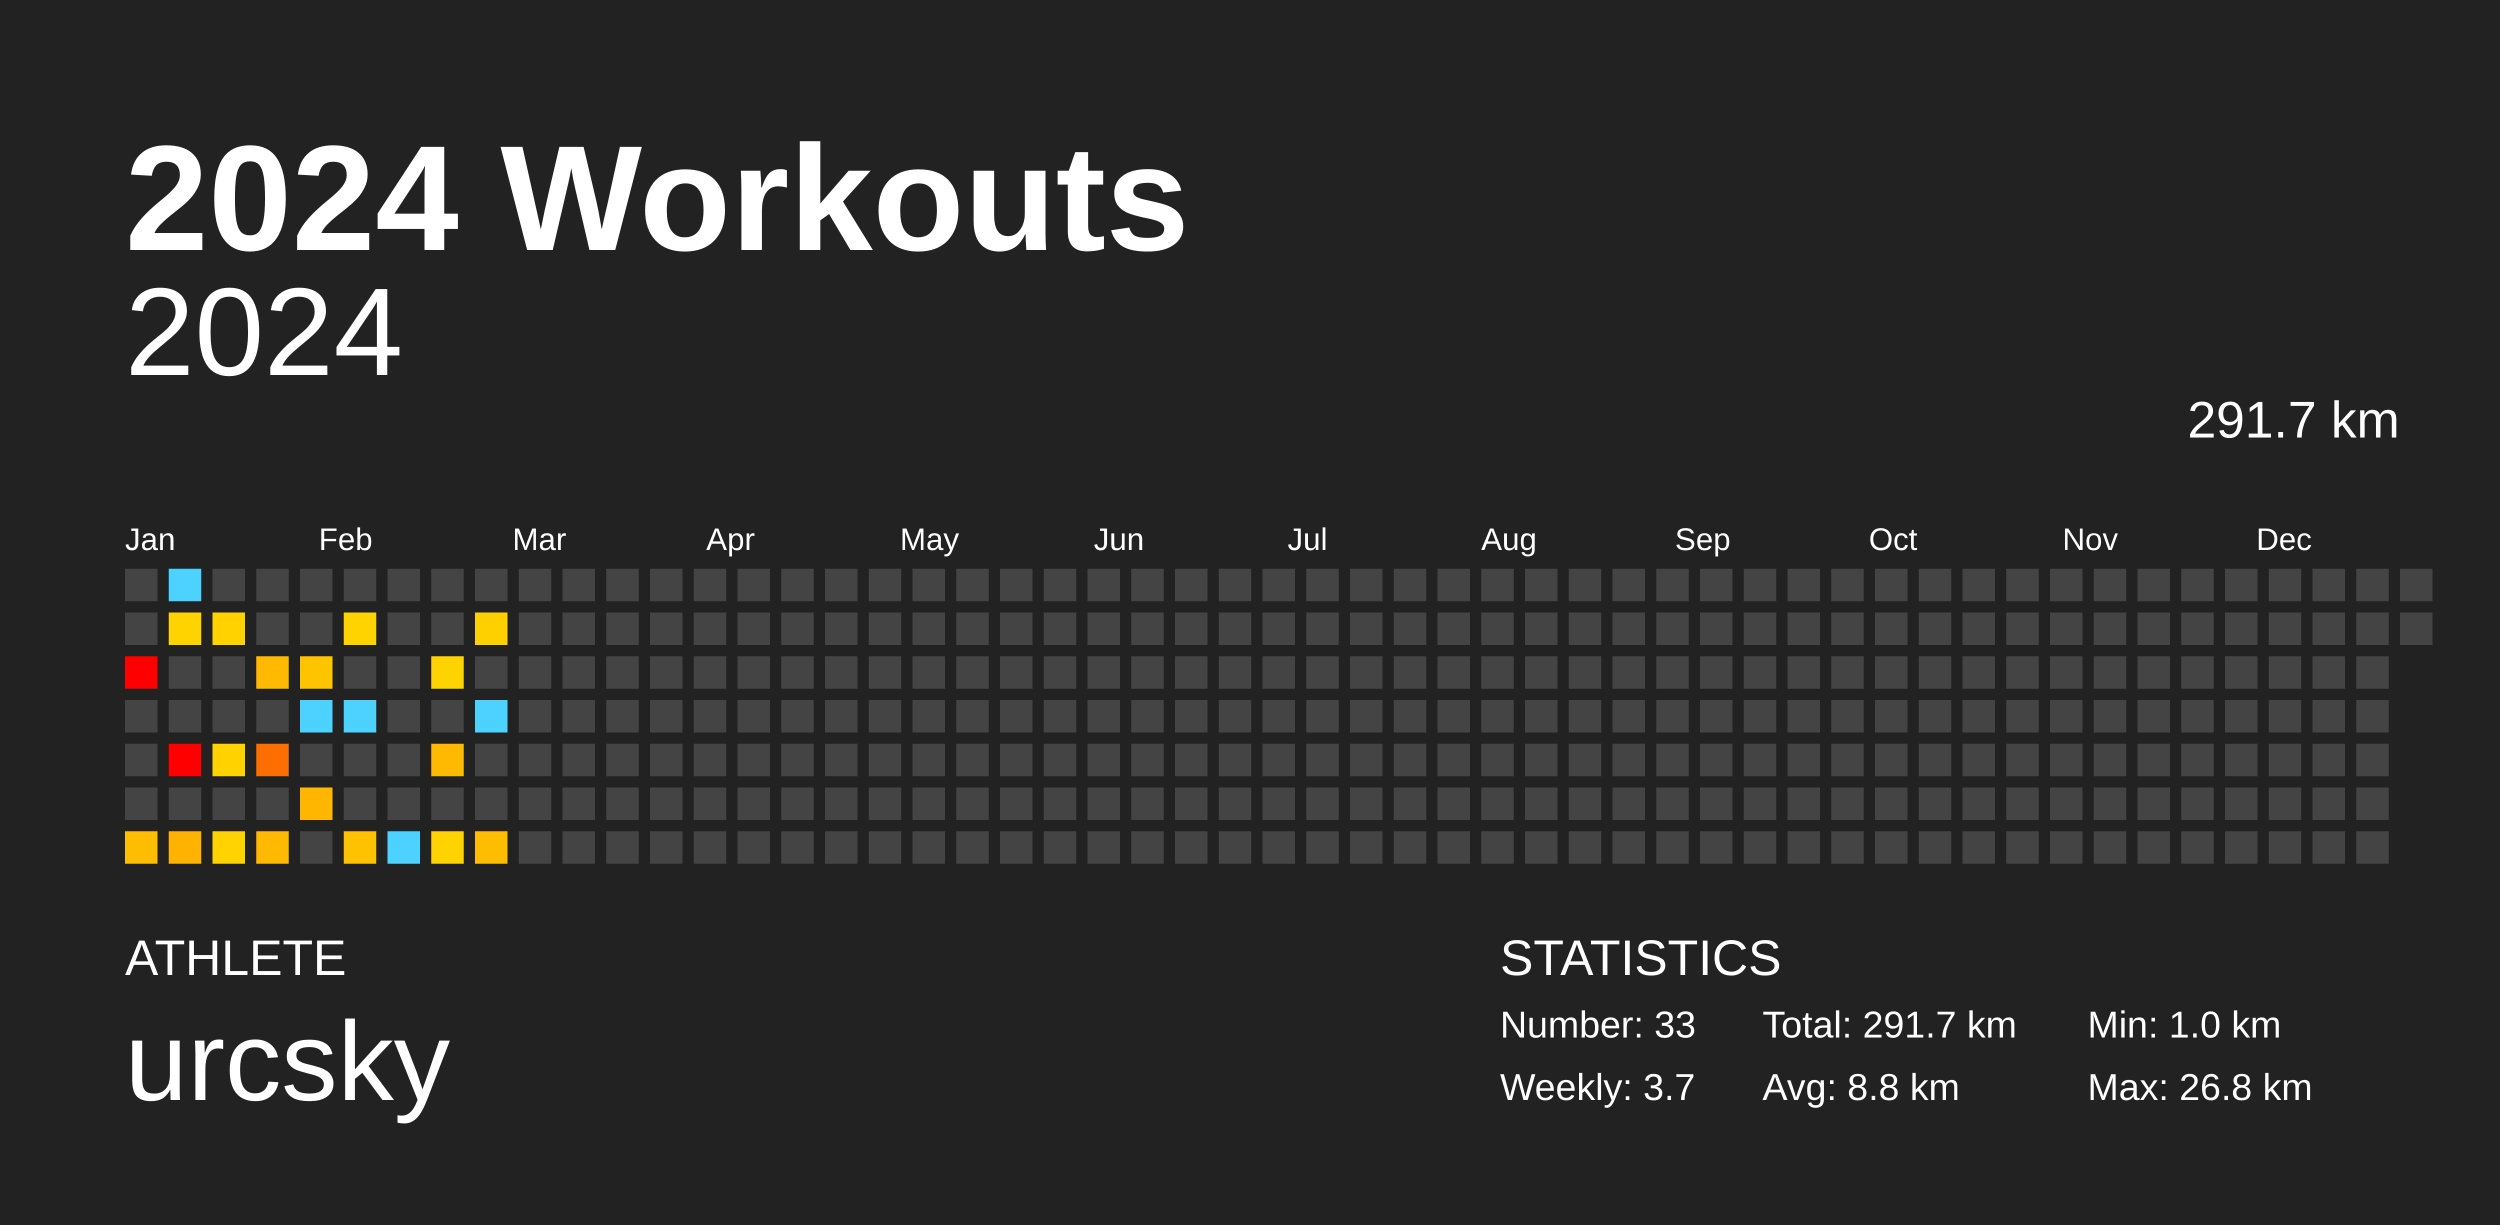
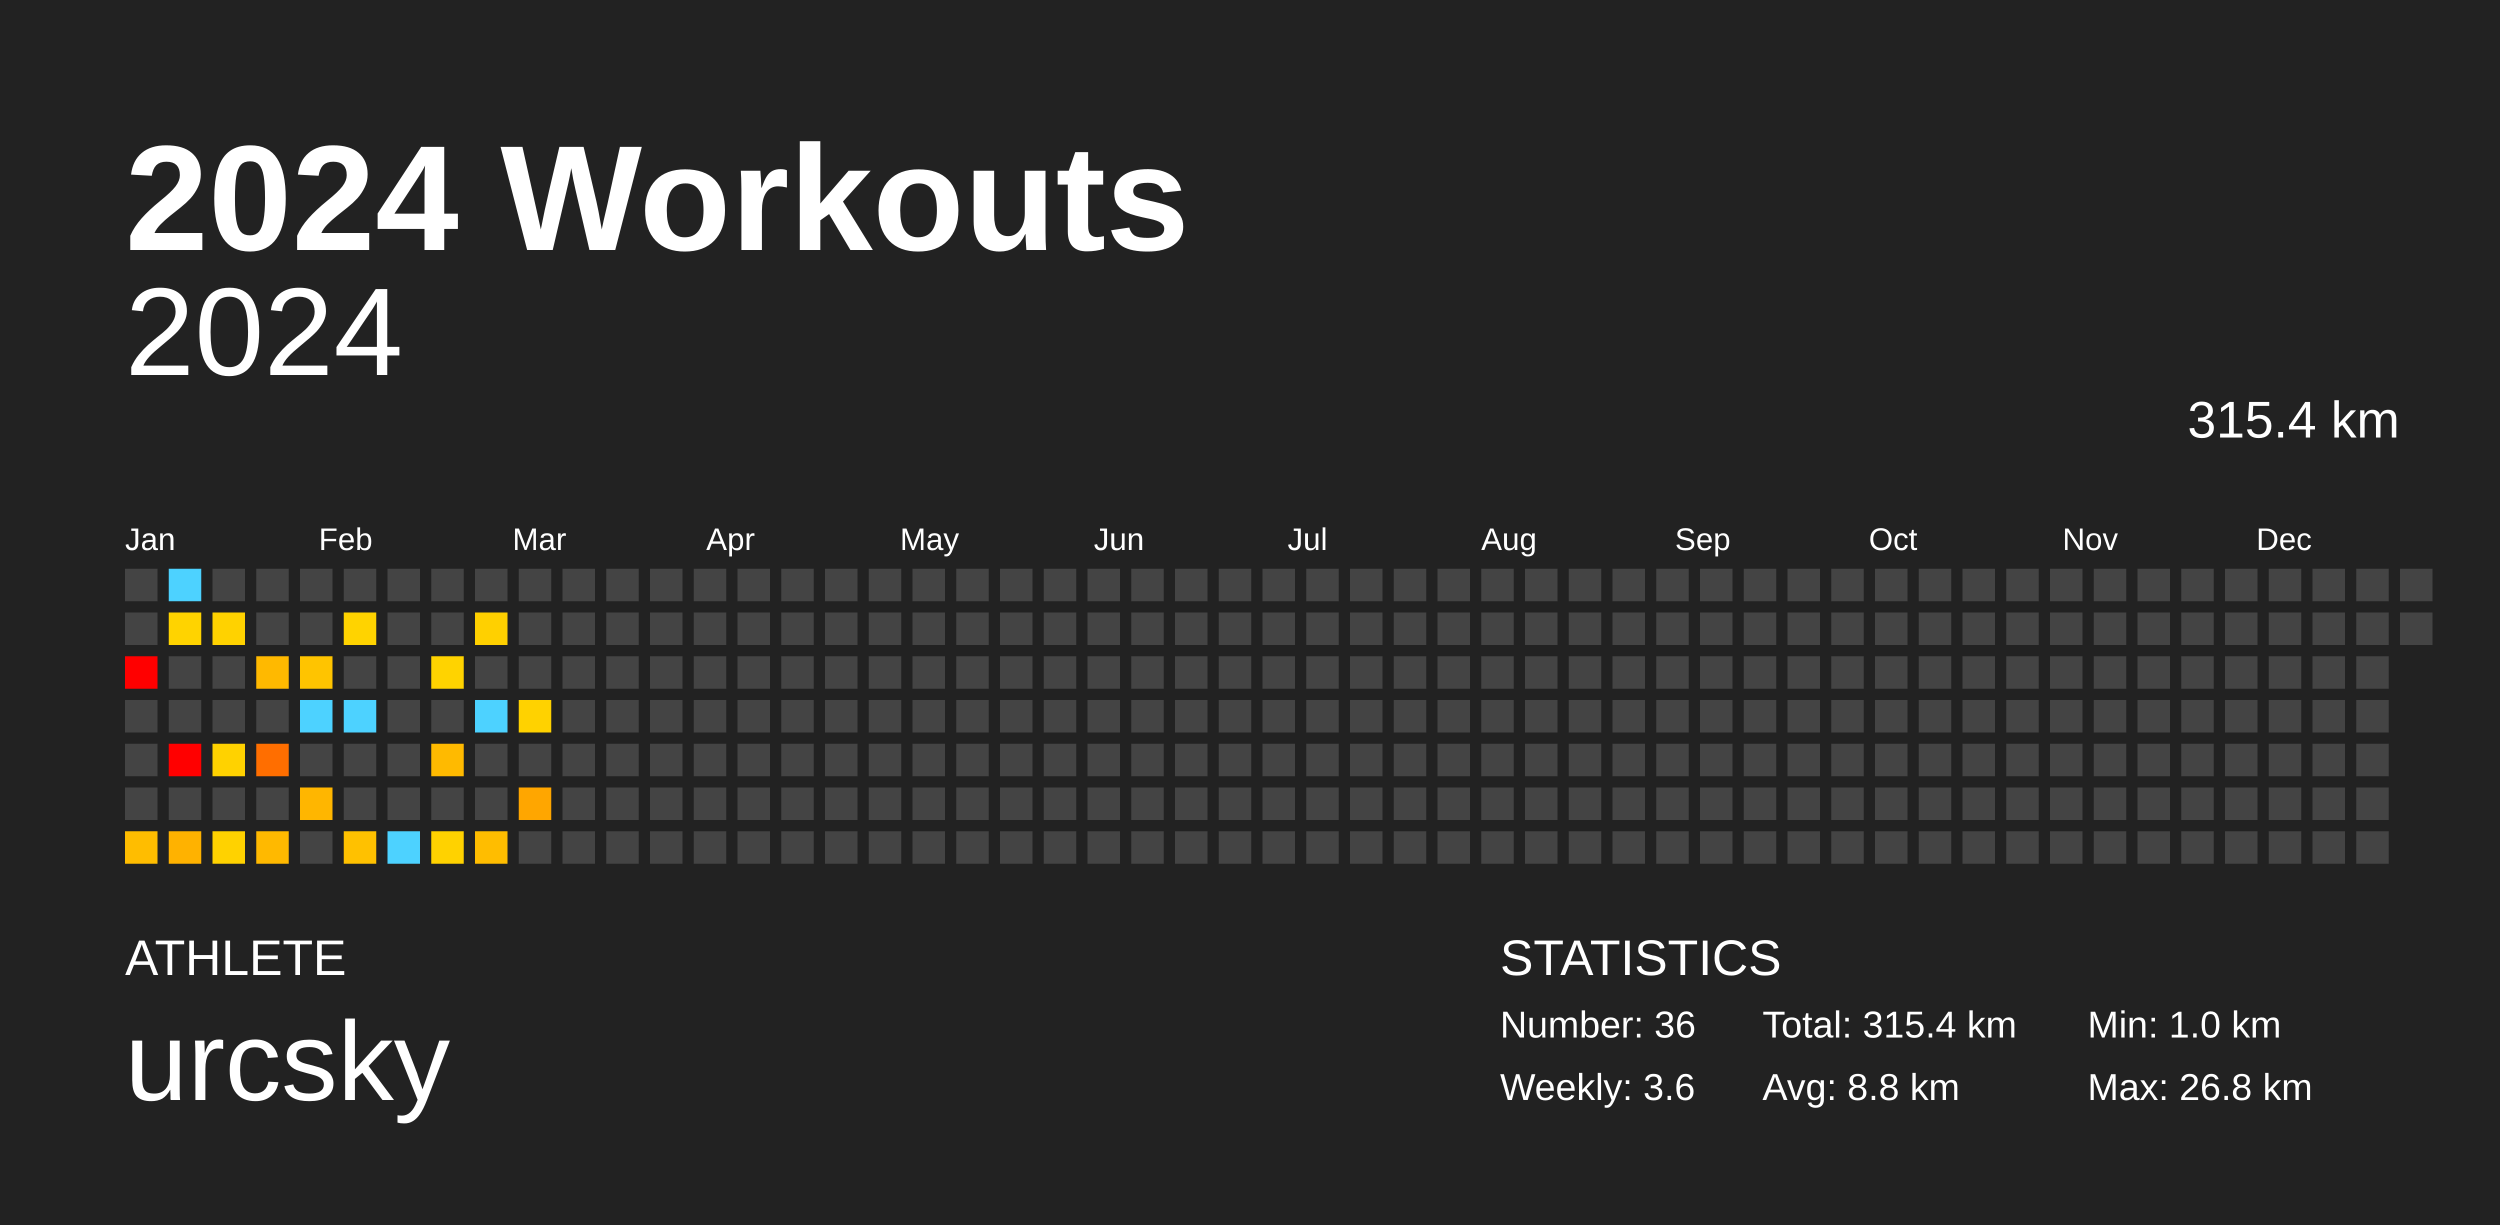
<svg xmlns="http://www.w3.org/2000/svg" baseProfile="full" height="98mm" version="1.1" viewBox="0,0,200,98" width="200mm">
  <defs />
  <rect fill="#222222" height="98" width="200" x="0" y="0" />
  <text fill="#FFFFFF" style="font-size:12px; font-family:Arial; font-weight:bold;" x="10" y="20">2024 Workouts</text>
  <text fill="#FFFFFF" style="font-size:4px; font-family:Arial" x="10" y="78">ATHLETE</text>
  <text fill="#FFFFFF" style="font-size:9px; font-family:Arial" x="10" y="88">urcsky</text>
  <text fill="#FFFFFF" style="font-size:4px; font-family:Arial" x="120" y="78">STATISTICS</text>
-   <text fill="#FFFFFF" style="font-size:3px; font-family:Arial" x="120" y="83">Number: 33</text>
-   <text fill="#FFFFFF" style="font-size:3px; font-family:Arial" x="120" y="88">Weekly: 3.7</text>
-   <text fill="#FFFFFF" style="font-size:3px; font-family:Arial" x="141" y="83">Total: 291.7 km</text>
+   <text fill="#FFFFFF" style="font-size:3px; font-family:Arial" x="120" y="83">Number: 36</text>
+   <text fill="#FFFFFF" style="font-size:3px; font-family:Arial" x="120" y="88">Weekly: 3.6</text>
+   <text fill="#FFFFFF" style="font-size:3px; font-family:Arial" x="141" y="83">Total: 315.4 km</text>
  <text fill="#FFFFFF" style="font-size:3px; font-family:Arial" x="141" y="88">Avg: 8.8 km</text>
  <text fill="#FFFFFF" style="font-size:3px; font-family:Arial" x="167" y="83">Min: 1.0 km</text>
  <text fill="#FFFFFF" style="font-size:3px; font-family:Arial" x="167" y="88">Max: 26.8 km</text>
  <text alignment-baseline="hanging" fill="#FFFFFF" style="font-size:10.0px; font-family:Arial;" x="10" y="30">2024</text>
-   <text alignment-baseline="hanging" fill="#FFFFFF" style="font-size:4.125px; font-family:Arial;" x="175" y="35">291.7 km</text>
+   <text alignment-baseline="hanging" fill="#FFFFFF" style="font-size:4.125px; font-family:Arial;" x="175" y="35">315.4 km</text>
  <text fill="#FFFFFF" style="font-size:2.5px; font-family:Arial" x="10.0" y="44">Jan</text>
  <text fill="#FFFFFF" style="font-size:2.5px; font-family:Arial" x="25.5" y="44">Feb</text>
  <text fill="#FFFFFF" style="font-size:2.5px; font-family:Arial" x="41.0" y="44">Mar</text>
  <text fill="#FFFFFF" style="font-size:2.5px; font-family:Arial" x="56.5" y="44">Apr</text>
  <text fill="#FFFFFF" style="font-size:2.5px; font-family:Arial" x="72.0" y="44">May</text>
  <text fill="#FFFFFF" style="font-size:2.5px; font-family:Arial" x="87.5" y="44">Jun</text>
  <text fill="#FFFFFF" style="font-size:2.5px; font-family:Arial" x="103.0" y="44">Jul</text>
  <text fill="#FFFFFF" style="font-size:2.5px; font-family:Arial" x="118.5" y="44">Aug</text>
  <text fill="#FFFFFF" style="font-size:2.5px; font-family:Arial" x="134.0" y="44">Sep</text>
  <text fill="#FFFFFF" style="font-size:2.5px; font-family:Arial" x="149.5" y="44">Oct</text>
  <text fill="#FFFFFF" style="font-size:2.5px; font-family:Arial" x="165.0" y="44">Nov</text>
  <text fill="#FFFFFF" style="font-size:2.5px; font-family:Arial" x="180.5" y="44">Dec</text>
  <rect fill="#444444" height="2.6" width="2.6" x="10.0" y="45.5" />
  <rect fill="#444444" height="2.6" width="2.6" x="10.0" y="49.0" />
  <rect fill="red" height="2.6" width="2.6" x="10.0" y="52.5" />
  <rect fill="#444444" height="2.6" width="2.6" x="10.0" y="56.0" />
  <rect fill="#444444" height="2.6" width="2.6" x="10.0" y="59.5" />
  <rect fill="#444444" height="2.6" width="2.6" x="10.0" y="63.0" />
  <rect fill="#ffbd00" height="2.6" width="2.6" x="10.0" y="66.5" />
  <rect fill="#4dd2ff" height="2.6" width="2.6" x="13.5" y="45.5" />
  <rect fill="#ffd300" height="2.6" width="2.6" x="13.5" y="49.0" />
  <rect fill="#444444" height="2.6" width="2.6" x="13.5" y="52.5" />
  <rect fill="#444444" height="2.6" width="2.6" x="13.5" y="56.0" />
  <rect fill="red" height="2.6" width="2.6" x="13.5" y="59.5" />
  <rect fill="#444444" height="2.6" width="2.6" x="13.5" y="63.0" />
  <rect fill="#ffb200" height="2.6" width="2.6" x="13.5" y="66.5" />
  <rect fill="#444444" height="2.6" width="2.6" x="17.0" y="45.5" />
  <rect fill="#ffd200" height="2.6" width="2.6" x="17.0" y="49.0" />
  <rect fill="#444444" height="2.6" width="2.6" x="17.0" y="52.5" />
  <rect fill="#444444" height="2.6" width="2.6" x="17.0" y="56.0" />
  <rect fill="#ffd200" height="2.6" width="2.6" x="17.0" y="59.5" />
  <rect fill="#444444" height="2.6" width="2.6" x="17.0" y="63.0" />
  <rect fill="#ffd200" height="2.6" width="2.6" x="17.0" y="66.5" />
  <rect fill="#444444" height="2.6" width="2.6" x="20.5" y="45.5" />
  <rect fill="#444444" height="2.6" width="2.6" x="20.5" y="49.0" />
  <rect fill="#ffb900" height="2.6" width="2.6" x="20.5" y="52.5" />
  <rect fill="#444444" height="2.6" width="2.6" x="20.5" y="56.0" />
  <rect fill="#ff6e00" height="2.6" width="2.6" x="20.5" y="59.5" />
  <rect fill="#444444" height="2.6" width="2.6" x="20.5" y="63.0" />
  <rect fill="#ffb900" height="2.6" width="2.6" x="20.5" y="66.5" />
  <rect fill="#444444" height="2.6" width="2.6" x="24.0" y="45.5" />
  <rect fill="#444444" height="2.6" width="2.6" x="24.0" y="49.0" />
  <rect fill="#ffc400" height="2.6" width="2.6" x="24.0" y="52.5" />
  <rect fill="#4dd2ff" height="2.6" width="2.6" x="24.0" y="56.0" />
  <rect fill="#444444" height="2.6" width="2.6" x="24.0" y="59.5" />
  <rect fill="#ffb600" height="2.6" width="2.6" x="24.0" y="63.0" />
  <rect fill="#444444" height="2.6" width="2.6" x="24.0" y="66.5" />
  <rect fill="#444444" height="2.6" width="2.6" x="27.5" y="45.5" />
  <rect fill="#ffd300" height="2.6" width="2.6" x="27.5" y="49.0" />
  <rect fill="#444444" height="2.6" width="2.6" x="27.5" y="52.5" />
  <rect fill="#4dd2ff" height="2.6" width="2.6" x="27.5" y="56.0" />
  <rect fill="#444444" height="2.6" width="2.6" x="27.5" y="59.5" />
  <rect fill="#444444" height="2.6" width="2.6" x="27.5" y="63.0" />
  <rect fill="#ffc100" height="2.6" width="2.6" x="27.5" y="66.5" />
  <rect fill="#444444" height="2.6" width="2.6" x="31.0" y="45.5" />
  <rect fill="#444444" height="2.6" width="2.6" x="31.0" y="49.0" />
  <rect fill="#444444" height="2.6" width="2.6" x="31.0" y="52.5" />
  <rect fill="#444444" height="2.6" width="2.6" x="31.0" y="56.0" />
  <rect fill="#444444" height="2.6" width="2.6" x="31.0" y="59.5" />
  <rect fill="#444444" height="2.6" width="2.6" x="31.0" y="63.0" />
  <rect fill="#4dd2ff" height="2.6" width="2.6" x="31.0" y="66.5" />
  <rect fill="#444444" height="2.6" width="2.6" x="34.5" y="45.5" />
  <rect fill="#444444" height="2.6" width="2.6" x="34.5" y="49.0" />
  <rect fill="#ffd300" height="2.6" width="2.6" x="34.5" y="52.5" />
  <rect fill="#444444" height="2.6" width="2.6" x="34.5" y="56.0" />
  <rect fill="#ffba00" height="2.6" width="2.6" x="34.5" y="59.5" />
  <rect fill="#444444" height="2.6" width="2.6" x="34.5" y="63.0" />
  <rect fill="#ffd200" height="2.6" width="2.6" x="34.5" y="66.5" />
  <rect fill="#444444" height="2.6" width="2.6" x="38.0" y="45.5" />
  <rect fill="#ffd000" height="2.6" width="2.6" x="38.0" y="49.0" />
  <rect fill="#444444" height="2.6" width="2.6" x="38.0" y="52.5" />
  <rect fill="#4dd2ff" height="2.6" width="2.6" x="38.0" y="56.0" />
  <rect fill="#444444" height="2.6" width="2.6" x="38.0" y="59.5" />
  <rect fill="#444444" height="2.6" width="2.6" x="38.0" y="63.0" />
  <rect fill="#ffbd00" height="2.6" width="2.6" x="38.0" y="66.5" />
  <rect fill="#444444" height="2.6" width="2.6" x="41.5" y="45.5" />
  <rect fill="#444444" height="2.6" width="2.6" x="41.5" y="49.0" />
  <rect fill="#444444" height="2.6" width="2.6" x="41.5" y="52.5" />
-   <rect fill="#444444" height="2.6" width="2.6" x="41.5" y="56.0" />
+   <rect fill="#ffd200" height="2.6" width="2.6" x="41.5" y="56.0" />
  <rect fill="#444444" height="2.6" width="2.6" x="41.5" y="59.5" />
-   <rect fill="#444444" height="2.6" width="2.6" x="41.5" y="63.0" />
+   <rect fill="#ffa600" height="2.6" width="2.6" x="41.5" y="63.0" />
  <rect fill="#444444" height="2.6" width="2.6" x="41.5" y="66.5" />
  <rect fill="#444444" height="2.6" width="2.6" x="45.0" y="45.5" />
  <rect fill="#444444" height="2.6" width="2.6" x="45.0" y="49.0" />
  <rect fill="#444444" height="2.6" width="2.6" x="45.0" y="52.5" />
  <rect fill="#444444" height="2.6" width="2.6" x="45.0" y="56.0" />
  <rect fill="#444444" height="2.6" width="2.6" x="45.0" y="59.5" />
  <rect fill="#444444" height="2.6" width="2.6" x="45.0" y="63.0" />
  <rect fill="#444444" height="2.6" width="2.6" x="45.0" y="66.5" />
  <rect fill="#444444" height="2.6" width="2.6" x="48.5" y="45.5" />
  <rect fill="#444444" height="2.6" width="2.6" x="48.5" y="49.0" />
  <rect fill="#444444" height="2.6" width="2.6" x="48.5" y="52.5" />
  <rect fill="#444444" height="2.6" width="2.6" x="48.5" y="56.0" />
  <rect fill="#444444" height="2.6" width="2.6" x="48.5" y="59.5" />
  <rect fill="#444444" height="2.6" width="2.6" x="48.5" y="63.0" />
  <rect fill="#444444" height="2.6" width="2.6" x="48.5" y="66.5" />
  <rect fill="#444444" height="2.6" width="2.6" x="52.0" y="45.5" />
  <rect fill="#444444" height="2.6" width="2.6" x="52.0" y="49.0" />
  <rect fill="#444444" height="2.6" width="2.6" x="52.0" y="52.5" />
  <rect fill="#444444" height="2.6" width="2.6" x="52.0" y="56.0" />
  <rect fill="#444444" height="2.6" width="2.6" x="52.0" y="59.5" />
  <rect fill="#444444" height="2.6" width="2.6" x="52.0" y="63.0" />
  <rect fill="#444444" height="2.6" width="2.6" x="52.0" y="66.5" />
  <rect fill="#444444" height="2.6" width="2.6" x="55.5" y="45.5" />
  <rect fill="#444444" height="2.6" width="2.6" x="55.5" y="49.0" />
  <rect fill="#444444" height="2.6" width="2.6" x="55.5" y="52.5" />
  <rect fill="#444444" height="2.6" width="2.6" x="55.5" y="56.0" />
  <rect fill="#444444" height="2.6" width="2.6" x="55.5" y="59.5" />
  <rect fill="#444444" height="2.6" width="2.6" x="55.5" y="63.0" />
  <rect fill="#444444" height="2.6" width="2.6" x="55.5" y="66.5" />
  <rect fill="#444444" height="2.6" width="2.6" x="59.0" y="45.5" />
  <rect fill="#444444" height="2.6" width="2.6" x="59.0" y="49.0" />
  <rect fill="#444444" height="2.6" width="2.6" x="59.0" y="52.5" />
  <rect fill="#444444" height="2.6" width="2.6" x="59.0" y="56.0" />
  <rect fill="#444444" height="2.6" width="2.6" x="59.0" y="59.5" />
  <rect fill="#444444" height="2.6" width="2.6" x="59.0" y="63.0" />
  <rect fill="#444444" height="2.6" width="2.6" x="59.0" y="66.5" />
  <rect fill="#444444" height="2.6" width="2.6" x="62.5" y="45.5" />
  <rect fill="#444444" height="2.6" width="2.6" x="62.5" y="49.0" />
  <rect fill="#444444" height="2.6" width="2.6" x="62.5" y="52.5" />
  <rect fill="#444444" height="2.6" width="2.6" x="62.5" y="56.0" />
  <rect fill="#444444" height="2.6" width="2.6" x="62.5" y="59.5" />
  <rect fill="#444444" height="2.6" width="2.6" x="62.5" y="63.0" />
  <rect fill="#444444" height="2.6" width="2.6" x="62.5" y="66.5" />
  <rect fill="#444444" height="2.6" width="2.6" x="66.0" y="45.5" />
  <rect fill="#444444" height="2.6" width="2.6" x="66.0" y="49.0" />
  <rect fill="#444444" height="2.6" width="2.6" x="66.0" y="52.5" />
  <rect fill="#444444" height="2.6" width="2.6" x="66.0" y="56.0" />
  <rect fill="#444444" height="2.6" width="2.6" x="66.0" y="59.5" />
  <rect fill="#444444" height="2.6" width="2.6" x="66.0" y="63.0" />
  <rect fill="#444444" height="2.6" width="2.6" x="66.0" y="66.5" />
  <rect fill="#444444" height="2.6" width="2.6" x="69.5" y="45.5" />
  <rect fill="#444444" height="2.6" width="2.6" x="69.5" y="49.0" />
  <rect fill="#444444" height="2.6" width="2.6" x="69.5" y="52.5" />
  <rect fill="#444444" height="2.6" width="2.6" x="69.5" y="56.0" />
  <rect fill="#444444" height="2.6" width="2.6" x="69.5" y="59.5" />
  <rect fill="#444444" height="2.6" width="2.6" x="69.5" y="63.0" />
  <rect fill="#444444" height="2.6" width="2.6" x="69.5" y="66.5" />
  <rect fill="#444444" height="2.6" width="2.6" x="73.0" y="45.5" />
  <rect fill="#444444" height="2.6" width="2.6" x="73.0" y="49.0" />
  <rect fill="#444444" height="2.6" width="2.6" x="73.0" y="52.5" />
  <rect fill="#444444" height="2.6" width="2.6" x="73.0" y="56.0" />
  <rect fill="#444444" height="2.6" width="2.6" x="73.0" y="59.5" />
  <rect fill="#444444" height="2.6" width="2.6" x="73.0" y="63.0" />
  <rect fill="#444444" height="2.6" width="2.6" x="73.0" y="66.5" />
  <rect fill="#444444" height="2.6" width="2.6" x="76.5" y="45.5" />
  <rect fill="#444444" height="2.6" width="2.6" x="76.5" y="49.0" />
  <rect fill="#444444" height="2.6" width="2.6" x="76.5" y="52.5" />
  <rect fill="#444444" height="2.6" width="2.6" x="76.5" y="56.0" />
  <rect fill="#444444" height="2.6" width="2.6" x="76.5" y="59.5" />
  <rect fill="#444444" height="2.6" width="2.6" x="76.5" y="63.0" />
  <rect fill="#444444" height="2.6" width="2.6" x="76.5" y="66.5" />
  <rect fill="#444444" height="2.6" width="2.6" x="80.0" y="45.5" />
  <rect fill="#444444" height="2.6" width="2.6" x="80.0" y="49.0" />
  <rect fill="#444444" height="2.6" width="2.6" x="80.0" y="52.5" />
  <rect fill="#444444" height="2.6" width="2.6" x="80.0" y="56.0" />
  <rect fill="#444444" height="2.6" width="2.6" x="80.0" y="59.5" />
  <rect fill="#444444" height="2.6" width="2.6" x="80.0" y="63.0" />
  <rect fill="#444444" height="2.6" width="2.6" x="80.0" y="66.5" />
  <rect fill="#444444" height="2.6" width="2.6" x="83.5" y="45.5" />
  <rect fill="#444444" height="2.6" width="2.6" x="83.5" y="49.0" />
  <rect fill="#444444" height="2.6" width="2.6" x="83.5" y="52.5" />
  <rect fill="#444444" height="2.6" width="2.6" x="83.5" y="56.0" />
  <rect fill="#444444" height="2.6" width="2.6" x="83.5" y="59.5" />
  <rect fill="#444444" height="2.6" width="2.6" x="83.5" y="63.0" />
  <rect fill="#444444" height="2.6" width="2.6" x="83.5" y="66.5" />
  <rect fill="#444444" height="2.6" width="2.6" x="87.0" y="45.5" />
  <rect fill="#444444" height="2.6" width="2.6" x="87.0" y="49.0" />
  <rect fill="#444444" height="2.6" width="2.6" x="87.0" y="52.5" />
  <rect fill="#444444" height="2.6" width="2.6" x="87.0" y="56.0" />
  <rect fill="#444444" height="2.6" width="2.6" x="87.0" y="59.5" />
  <rect fill="#444444" height="2.6" width="2.6" x="87.0" y="63.0" />
  <rect fill="#444444" height="2.6" width="2.6" x="87.0" y="66.5" />
  <rect fill="#444444" height="2.6" width="2.6" x="90.5" y="45.5" />
  <rect fill="#444444" height="2.6" width="2.6" x="90.5" y="49.0" />
  <rect fill="#444444" height="2.6" width="2.6" x="90.5" y="52.5" />
  <rect fill="#444444" height="2.6" width="2.6" x="90.5" y="56.0" />
  <rect fill="#444444" height="2.6" width="2.6" x="90.5" y="59.5" />
  <rect fill="#444444" height="2.6" width="2.6" x="90.5" y="63.0" />
  <rect fill="#444444" height="2.6" width="2.6" x="90.5" y="66.5" />
  <rect fill="#444444" height="2.6" width="2.6" x="94.0" y="45.5" />
  <rect fill="#444444" height="2.6" width="2.6" x="94.0" y="49.0" />
  <rect fill="#444444" height="2.6" width="2.6" x="94.0" y="52.5" />
  <rect fill="#444444" height="2.6" width="2.6" x="94.0" y="56.0" />
  <rect fill="#444444" height="2.6" width="2.6" x="94.0" y="59.5" />
  <rect fill="#444444" height="2.6" width="2.6" x="94.0" y="63.0" />
  <rect fill="#444444" height="2.6" width="2.6" x="94.0" y="66.5" />
  <rect fill="#444444" height="2.6" width="2.6" x="97.5" y="45.5" />
  <rect fill="#444444" height="2.6" width="2.6" x="97.5" y="49.0" />
  <rect fill="#444444" height="2.6" width="2.6" x="97.5" y="52.5" />
  <rect fill="#444444" height="2.6" width="2.6" x="97.5" y="56.0" />
  <rect fill="#444444" height="2.6" width="2.6" x="97.5" y="59.5" />
  <rect fill="#444444" height="2.6" width="2.6" x="97.5" y="63.0" />
  <rect fill="#444444" height="2.6" width="2.6" x="97.5" y="66.5" />
  <rect fill="#444444" height="2.6" width="2.6" x="101.0" y="45.5" />
  <rect fill="#444444" height="2.6" width="2.6" x="101.0" y="49.0" />
  <rect fill="#444444" height="2.6" width="2.6" x="101.0" y="52.5" />
  <rect fill="#444444" height="2.6" width="2.6" x="101.0" y="56.0" />
  <rect fill="#444444" height="2.6" width="2.6" x="101.0" y="59.5" />
  <rect fill="#444444" height="2.6" width="2.6" x="101.0" y="63.0" />
  <rect fill="#444444" height="2.6" width="2.6" x="101.0" y="66.5" />
  <rect fill="#444444" height="2.6" width="2.6" x="104.5" y="45.5" />
  <rect fill="#444444" height="2.6" width="2.6" x="104.5" y="49.0" />
  <rect fill="#444444" height="2.6" width="2.6" x="104.5" y="52.5" />
  <rect fill="#444444" height="2.6" width="2.6" x="104.5" y="56.0" />
  <rect fill="#444444" height="2.6" width="2.6" x="104.5" y="59.5" />
  <rect fill="#444444" height="2.6" width="2.6" x="104.5" y="63.0" />
  <rect fill="#444444" height="2.6" width="2.6" x="104.5" y="66.5" />
  <rect fill="#444444" height="2.6" width="2.6" x="108.0" y="45.5" />
  <rect fill="#444444" height="2.6" width="2.6" x="108.0" y="49.0" />
  <rect fill="#444444" height="2.6" width="2.6" x="108.0" y="52.5" />
  <rect fill="#444444" height="2.6" width="2.6" x="108.0" y="56.0" />
  <rect fill="#444444" height="2.6" width="2.6" x="108.0" y="59.5" />
  <rect fill="#444444" height="2.6" width="2.6" x="108.0" y="63.0" />
  <rect fill="#444444" height="2.6" width="2.6" x="108.0" y="66.5" />
  <rect fill="#444444" height="2.6" width="2.6" x="111.5" y="45.5" />
  <rect fill="#444444" height="2.6" width="2.6" x="111.5" y="49.0" />
  <rect fill="#444444" height="2.6" width="2.6" x="111.5" y="52.5" />
  <rect fill="#444444" height="2.6" width="2.6" x="111.5" y="56.0" />
  <rect fill="#444444" height="2.6" width="2.6" x="111.5" y="59.5" />
  <rect fill="#444444" height="2.6" width="2.6" x="111.5" y="63.0" />
  <rect fill="#444444" height="2.6" width="2.6" x="111.5" y="66.5" />
  <rect fill="#444444" height="2.6" width="2.6" x="115.0" y="45.5" />
  <rect fill="#444444" height="2.6" width="2.6" x="115.0" y="49.0" />
  <rect fill="#444444" height="2.6" width="2.6" x="115.0" y="52.5" />
  <rect fill="#444444" height="2.6" width="2.6" x="115.0" y="56.0" />
  <rect fill="#444444" height="2.6" width="2.6" x="115.0" y="59.5" />
  <rect fill="#444444" height="2.6" width="2.6" x="115.0" y="63.0" />
  <rect fill="#444444" height="2.6" width="2.6" x="115.0" y="66.5" />
  <rect fill="#444444" height="2.6" width="2.6" x="118.5" y="45.5" />
  <rect fill="#444444" height="2.6" width="2.6" x="118.5" y="49.0" />
  <rect fill="#444444" height="2.6" width="2.6" x="118.5" y="52.5" />
  <rect fill="#444444" height="2.6" width="2.6" x="118.5" y="56.0" />
  <rect fill="#444444" height="2.6" width="2.6" x="118.5" y="59.5" />
  <rect fill="#444444" height="2.6" width="2.6" x="118.5" y="63.0" />
  <rect fill="#444444" height="2.6" width="2.6" x="118.5" y="66.5" />
  <rect fill="#444444" height="2.6" width="2.6" x="122.0" y="45.5" />
  <rect fill="#444444" height="2.6" width="2.6" x="122.0" y="49.0" />
  <rect fill="#444444" height="2.6" width="2.6" x="122.0" y="52.5" />
  <rect fill="#444444" height="2.6" width="2.6" x="122.0" y="56.0" />
  <rect fill="#444444" height="2.6" width="2.6" x="122.0" y="59.5" />
  <rect fill="#444444" height="2.6" width="2.6" x="122.0" y="63.0" />
  <rect fill="#444444" height="2.6" width="2.6" x="122.0" y="66.5" />
  <rect fill="#444444" height="2.6" width="2.6" x="125.5" y="45.5" />
  <rect fill="#444444" height="2.6" width="2.6" x="125.5" y="49.0" />
  <rect fill="#444444" height="2.6" width="2.6" x="125.5" y="52.5" />
  <rect fill="#444444" height="2.6" width="2.6" x="125.5" y="56.0" />
  <rect fill="#444444" height="2.6" width="2.6" x="125.5" y="59.5" />
  <rect fill="#444444" height="2.6" width="2.6" x="125.5" y="63.0" />
  <rect fill="#444444" height="2.6" width="2.6" x="125.5" y="66.5" />
  <rect fill="#444444" height="2.6" width="2.6" x="129.0" y="45.5" />
  <rect fill="#444444" height="2.6" width="2.6" x="129.0" y="49.0" />
  <rect fill="#444444" height="2.6" width="2.6" x="129.0" y="52.5" />
  <rect fill="#444444" height="2.6" width="2.6" x="129.0" y="56.0" />
  <rect fill="#444444" height="2.6" width="2.6" x="129.0" y="59.5" />
  <rect fill="#444444" height="2.6" width="2.6" x="129.0" y="63.0" />
  <rect fill="#444444" height="2.6" width="2.6" x="129.0" y="66.5" />
  <rect fill="#444444" height="2.6" width="2.6" x="132.5" y="45.5" />
  <rect fill="#444444" height="2.6" width="2.6" x="132.5" y="49.0" />
  <rect fill="#444444" height="2.6" width="2.6" x="132.5" y="52.5" />
  <rect fill="#444444" height="2.6" width="2.6" x="132.5" y="56.0" />
  <rect fill="#444444" height="2.6" width="2.6" x="132.5" y="59.5" />
  <rect fill="#444444" height="2.6" width="2.6" x="132.5" y="63.0" />
  <rect fill="#444444" height="2.6" width="2.6" x="132.5" y="66.5" />
  <rect fill="#444444" height="2.6" width="2.6" x="136.0" y="45.5" />
  <rect fill="#444444" height="2.6" width="2.6" x="136.0" y="49.0" />
  <rect fill="#444444" height="2.6" width="2.6" x="136.0" y="52.5" />
  <rect fill="#444444" height="2.6" width="2.6" x="136.0" y="56.0" />
  <rect fill="#444444" height="2.6" width="2.6" x="136.0" y="59.5" />
  <rect fill="#444444" height="2.6" width="2.6" x="136.0" y="63.0" />
  <rect fill="#444444" height="2.6" width="2.6" x="136.0" y="66.5" />
  <rect fill="#444444" height="2.6" width="2.6" x="139.5" y="45.5" />
  <rect fill="#444444" height="2.6" width="2.6" x="139.5" y="49.0" />
  <rect fill="#444444" height="2.6" width="2.6" x="139.5" y="52.5" />
  <rect fill="#444444" height="2.6" width="2.6" x="139.5" y="56.0" />
  <rect fill="#444444" height="2.6" width="2.6" x="139.5" y="59.5" />
  <rect fill="#444444" height="2.6" width="2.6" x="139.5" y="63.0" />
  <rect fill="#444444" height="2.6" width="2.6" x="139.5" y="66.5" />
  <rect fill="#444444" height="2.6" width="2.6" x="143.0" y="45.5" />
  <rect fill="#444444" height="2.6" width="2.6" x="143.0" y="49.0" />
  <rect fill="#444444" height="2.6" width="2.6" x="143.0" y="52.5" />
  <rect fill="#444444" height="2.6" width="2.6" x="143.0" y="56.0" />
  <rect fill="#444444" height="2.6" width="2.6" x="143.0" y="59.5" />
  <rect fill="#444444" height="2.6" width="2.6" x="143.0" y="63.0" />
  <rect fill="#444444" height="2.6" width="2.6" x="143.0" y="66.5" />
  <rect fill="#444444" height="2.6" width="2.6" x="146.5" y="45.5" />
  <rect fill="#444444" height="2.6" width="2.6" x="146.5" y="49.0" />
  <rect fill="#444444" height="2.6" width="2.6" x="146.5" y="52.5" />
  <rect fill="#444444" height="2.6" width="2.6" x="146.5" y="56.0" />
  <rect fill="#444444" height="2.6" width="2.6" x="146.5" y="59.5" />
  <rect fill="#444444" height="2.6" width="2.6" x="146.5" y="63.0" />
  <rect fill="#444444" height="2.6" width="2.6" x="146.5" y="66.5" />
  <rect fill="#444444" height="2.6" width="2.6" x="150.0" y="45.5" />
  <rect fill="#444444" height="2.6" width="2.6" x="150.0" y="49.0" />
  <rect fill="#444444" height="2.6" width="2.6" x="150.0" y="52.5" />
  <rect fill="#444444" height="2.6" width="2.6" x="150.0" y="56.0" />
  <rect fill="#444444" height="2.6" width="2.6" x="150.0" y="59.5" />
  <rect fill="#444444" height="2.6" width="2.6" x="150.0" y="63.0" />
  <rect fill="#444444" height="2.6" width="2.6" x="150.0" y="66.5" />
  <rect fill="#444444" height="2.6" width="2.6" x="153.5" y="45.5" />
  <rect fill="#444444" height="2.6" width="2.6" x="153.5" y="49.0" />
  <rect fill="#444444" height="2.6" width="2.6" x="153.5" y="52.5" />
  <rect fill="#444444" height="2.6" width="2.6" x="153.5" y="56.0" />
  <rect fill="#444444" height="2.6" width="2.6" x="153.5" y="59.5" />
  <rect fill="#444444" height="2.6" width="2.6" x="153.5" y="63.0" />
  <rect fill="#444444" height="2.6" width="2.6" x="153.5" y="66.5" />
  <rect fill="#444444" height="2.6" width="2.6" x="157.0" y="45.5" />
  <rect fill="#444444" height="2.6" width="2.6" x="157.0" y="49.0" />
  <rect fill="#444444" height="2.6" width="2.6" x="157.0" y="52.5" />
  <rect fill="#444444" height="2.6" width="2.6" x="157.0" y="56.0" />
  <rect fill="#444444" height="2.6" width="2.6" x="157.0" y="59.5" />
  <rect fill="#444444" height="2.6" width="2.6" x="157.0" y="63.0" />
  <rect fill="#444444" height="2.6" width="2.6" x="157.0" y="66.5" />
  <rect fill="#444444" height="2.6" width="2.6" x="160.5" y="45.5" />
  <rect fill="#444444" height="2.6" width="2.6" x="160.5" y="49.0" />
  <rect fill="#444444" height="2.6" width="2.6" x="160.5" y="52.5" />
  <rect fill="#444444" height="2.6" width="2.6" x="160.5" y="56.0" />
  <rect fill="#444444" height="2.6" width="2.6" x="160.5" y="59.5" />
  <rect fill="#444444" height="2.6" width="2.6" x="160.5" y="63.0" />
  <rect fill="#444444" height="2.6" width="2.6" x="160.5" y="66.5" />
  <rect fill="#444444" height="2.6" width="2.6" x="164.0" y="45.5" />
  <rect fill="#444444" height="2.6" width="2.6" x="164.0" y="49.0" />
  <rect fill="#444444" height="2.6" width="2.6" x="164.0" y="52.5" />
  <rect fill="#444444" height="2.6" width="2.6" x="164.0" y="56.0" />
  <rect fill="#444444" height="2.6" width="2.6" x="164.0" y="59.5" />
  <rect fill="#444444" height="2.6" width="2.6" x="164.0" y="63.0" />
  <rect fill="#444444" height="2.6" width="2.6" x="164.0" y="66.5" />
  <rect fill="#444444" height="2.6" width="2.6" x="167.5" y="45.5" />
  <rect fill="#444444" height="2.6" width="2.6" x="167.5" y="49.0" />
  <rect fill="#444444" height="2.6" width="2.6" x="167.5" y="52.5" />
  <rect fill="#444444" height="2.6" width="2.6" x="167.5" y="56.0" />
  <rect fill="#444444" height="2.6" width="2.6" x="167.5" y="59.5" />
  <rect fill="#444444" height="2.6" width="2.6" x="167.5" y="63.0" />
  <rect fill="#444444" height="2.6" width="2.6" x="167.5" y="66.5" />
  <rect fill="#444444" height="2.6" width="2.6" x="171.0" y="45.5" />
  <rect fill="#444444" height="2.6" width="2.6" x="171.0" y="49.0" />
  <rect fill="#444444" height="2.6" width="2.6" x="171.0" y="52.5" />
  <rect fill="#444444" height="2.6" width="2.6" x="171.0" y="56.0" />
  <rect fill="#444444" height="2.6" width="2.6" x="171.0" y="59.5" />
  <rect fill="#444444" height="2.6" width="2.6" x="171.0" y="63.0" />
  <rect fill="#444444" height="2.6" width="2.6" x="171.0" y="66.5" />
  <rect fill="#444444" height="2.6" width="2.6" x="174.5" y="45.5" />
  <rect fill="#444444" height="2.6" width="2.6" x="174.5" y="49.0" />
  <rect fill="#444444" height="2.6" width="2.6" x="174.5" y="52.5" />
  <rect fill="#444444" height="2.6" width="2.6" x="174.5" y="56.0" />
  <rect fill="#444444" height="2.6" width="2.6" x="174.5" y="59.5" />
  <rect fill="#444444" height="2.6" width="2.6" x="174.5" y="63.0" />
  <rect fill="#444444" height="2.6" width="2.6" x="174.5" y="66.5" />
  <rect fill="#444444" height="2.6" width="2.6" x="178.0" y="45.5" />
  <rect fill="#444444" height="2.6" width="2.6" x="178.0" y="49.0" />
  <rect fill="#444444" height="2.6" width="2.6" x="178.0" y="52.5" />
  <rect fill="#444444" height="2.6" width="2.6" x="178.0" y="56.0" />
  <rect fill="#444444" height="2.6" width="2.6" x="178.0" y="59.5" />
  <rect fill="#444444" height="2.6" width="2.6" x="178.0" y="63.0" />
  <rect fill="#444444" height="2.6" width="2.6" x="178.0" y="66.5" />
  <rect fill="#444444" height="2.6" width="2.6" x="181.5" y="45.5" />
  <rect fill="#444444" height="2.6" width="2.6" x="181.5" y="49.0" />
  <rect fill="#444444" height="2.6" width="2.6" x="181.5" y="52.5" />
  <rect fill="#444444" height="2.6" width="2.6" x="181.5" y="56.0" />
  <rect fill="#444444" height="2.6" width="2.6" x="181.5" y="59.5" />
  <rect fill="#444444" height="2.6" width="2.6" x="181.5" y="63.0" />
  <rect fill="#444444" height="2.6" width="2.6" x="181.5" y="66.5" />
  <rect fill="#444444" height="2.6" width="2.6" x="185.0" y="45.5" />
  <rect fill="#444444" height="2.6" width="2.6" x="185.0" y="49.0" />
  <rect fill="#444444" height="2.6" width="2.6" x="185.0" y="52.5" />
  <rect fill="#444444" height="2.6" width="2.6" x="185.0" y="56.0" />
  <rect fill="#444444" height="2.6" width="2.6" x="185.0" y="59.5" />
  <rect fill="#444444" height="2.6" width="2.6" x="185.0" y="63.0" />
  <rect fill="#444444" height="2.6" width="2.6" x="185.0" y="66.5" />
  <rect fill="#444444" height="2.6" width="2.6" x="188.5" y="45.5" />
  <rect fill="#444444" height="2.6" width="2.6" x="188.5" y="49.0" />
  <rect fill="#444444" height="2.6" width="2.6" x="188.5" y="52.5" />
  <rect fill="#444444" height="2.6" width="2.6" x="188.5" y="56.0" />
  <rect fill="#444444" height="2.6" width="2.6" x="188.5" y="59.5" />
  <rect fill="#444444" height="2.6" width="2.6" x="188.5" y="63.0" />
  <rect fill="#444444" height="2.6" width="2.6" x="188.5" y="66.5" />
  <rect fill="#444444" height="2.6" width="2.6" x="192.0" y="45.5" />
  <rect fill="#444444" height="2.6" width="2.6" x="192.0" y="49.0" />
</svg>
